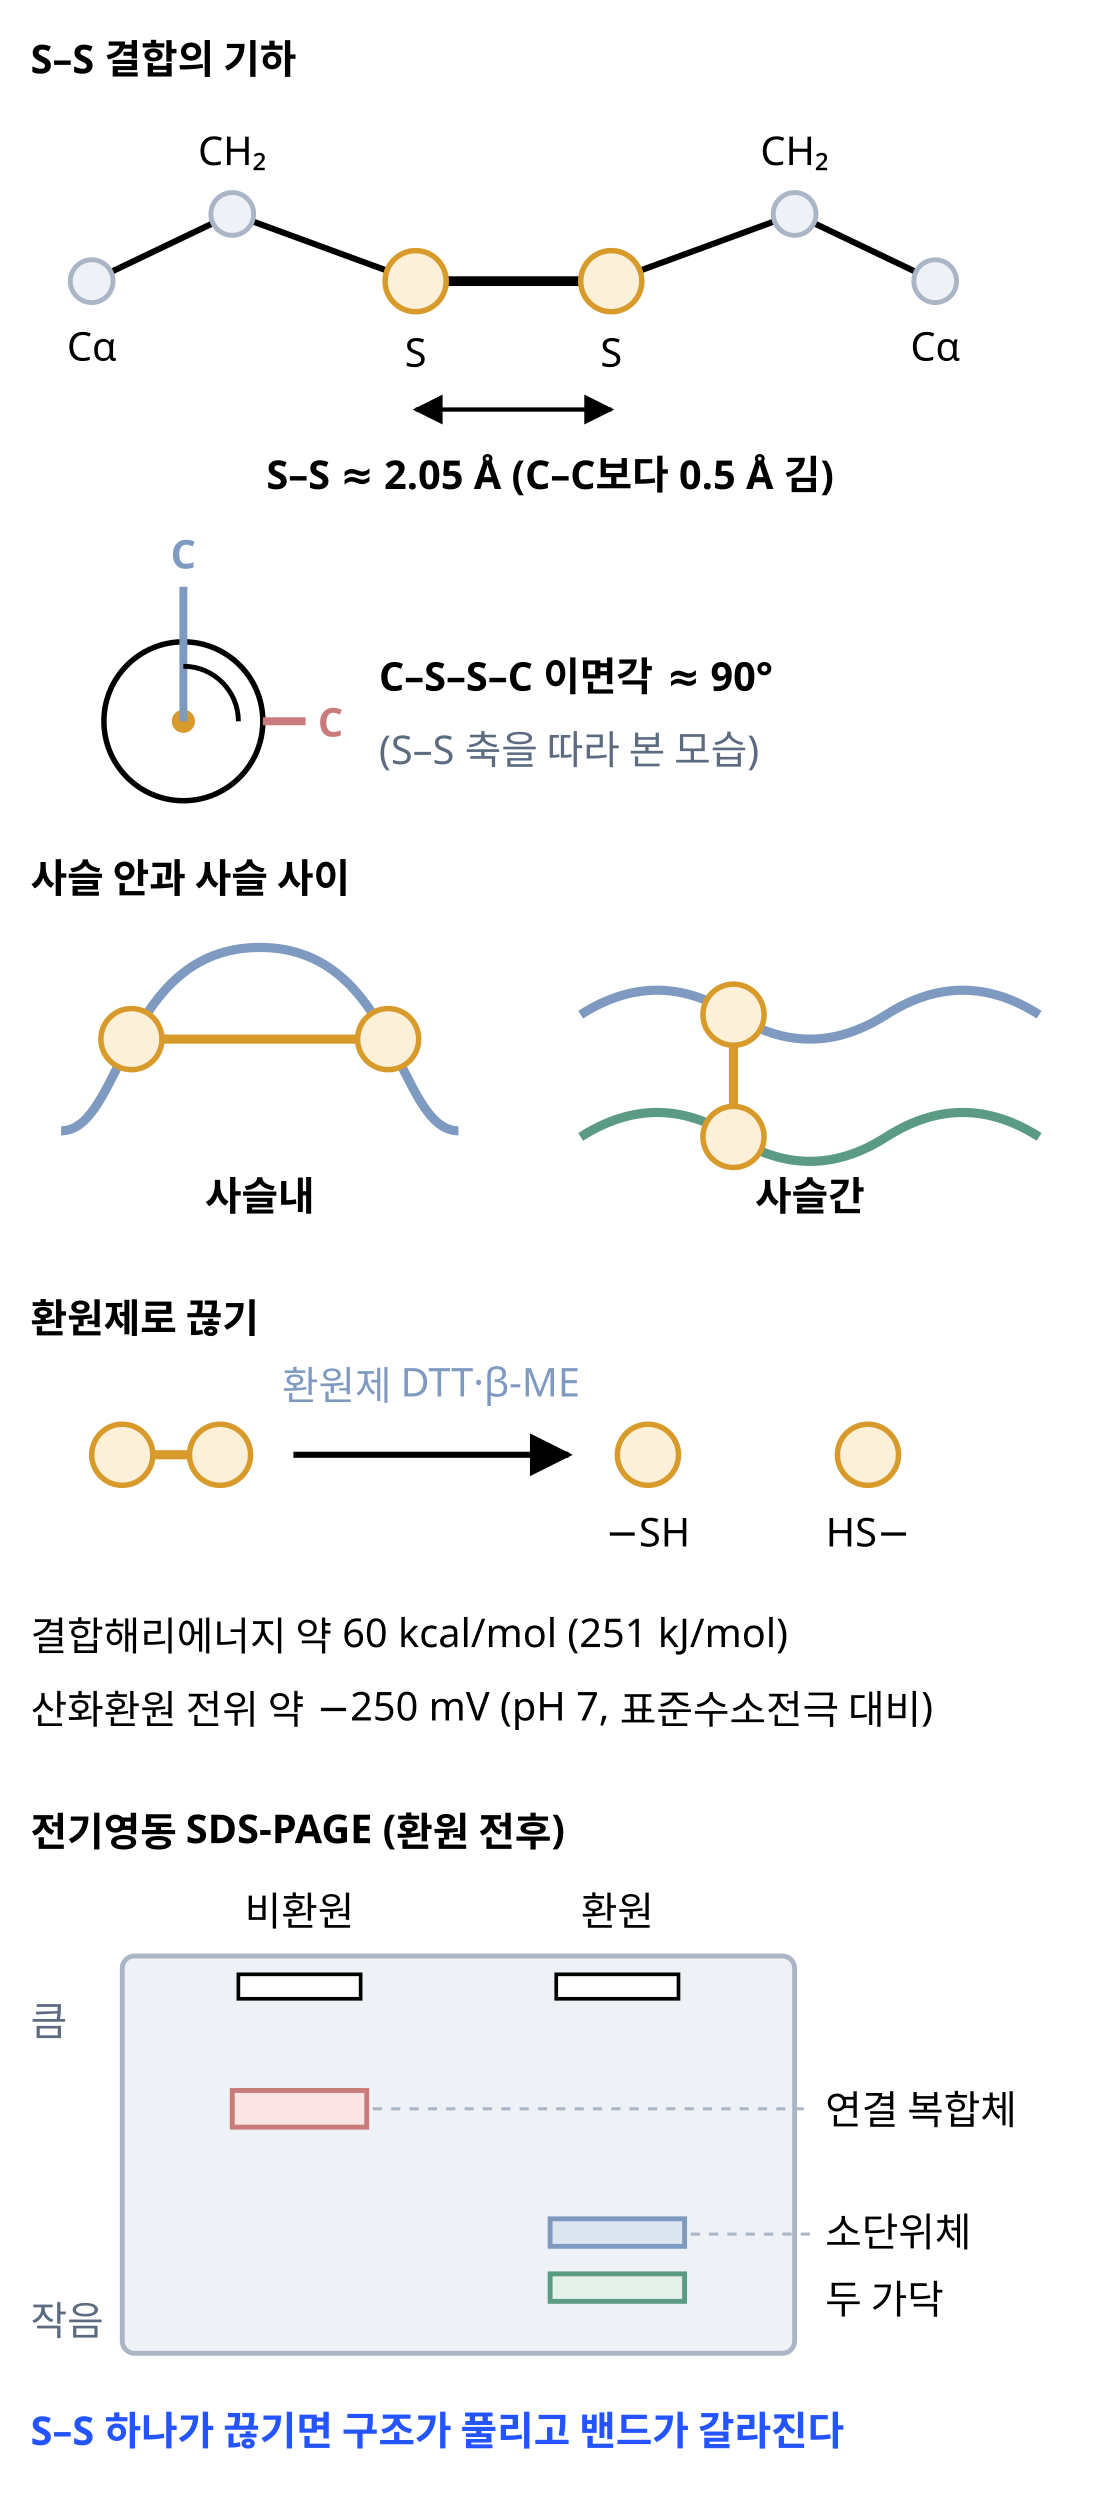
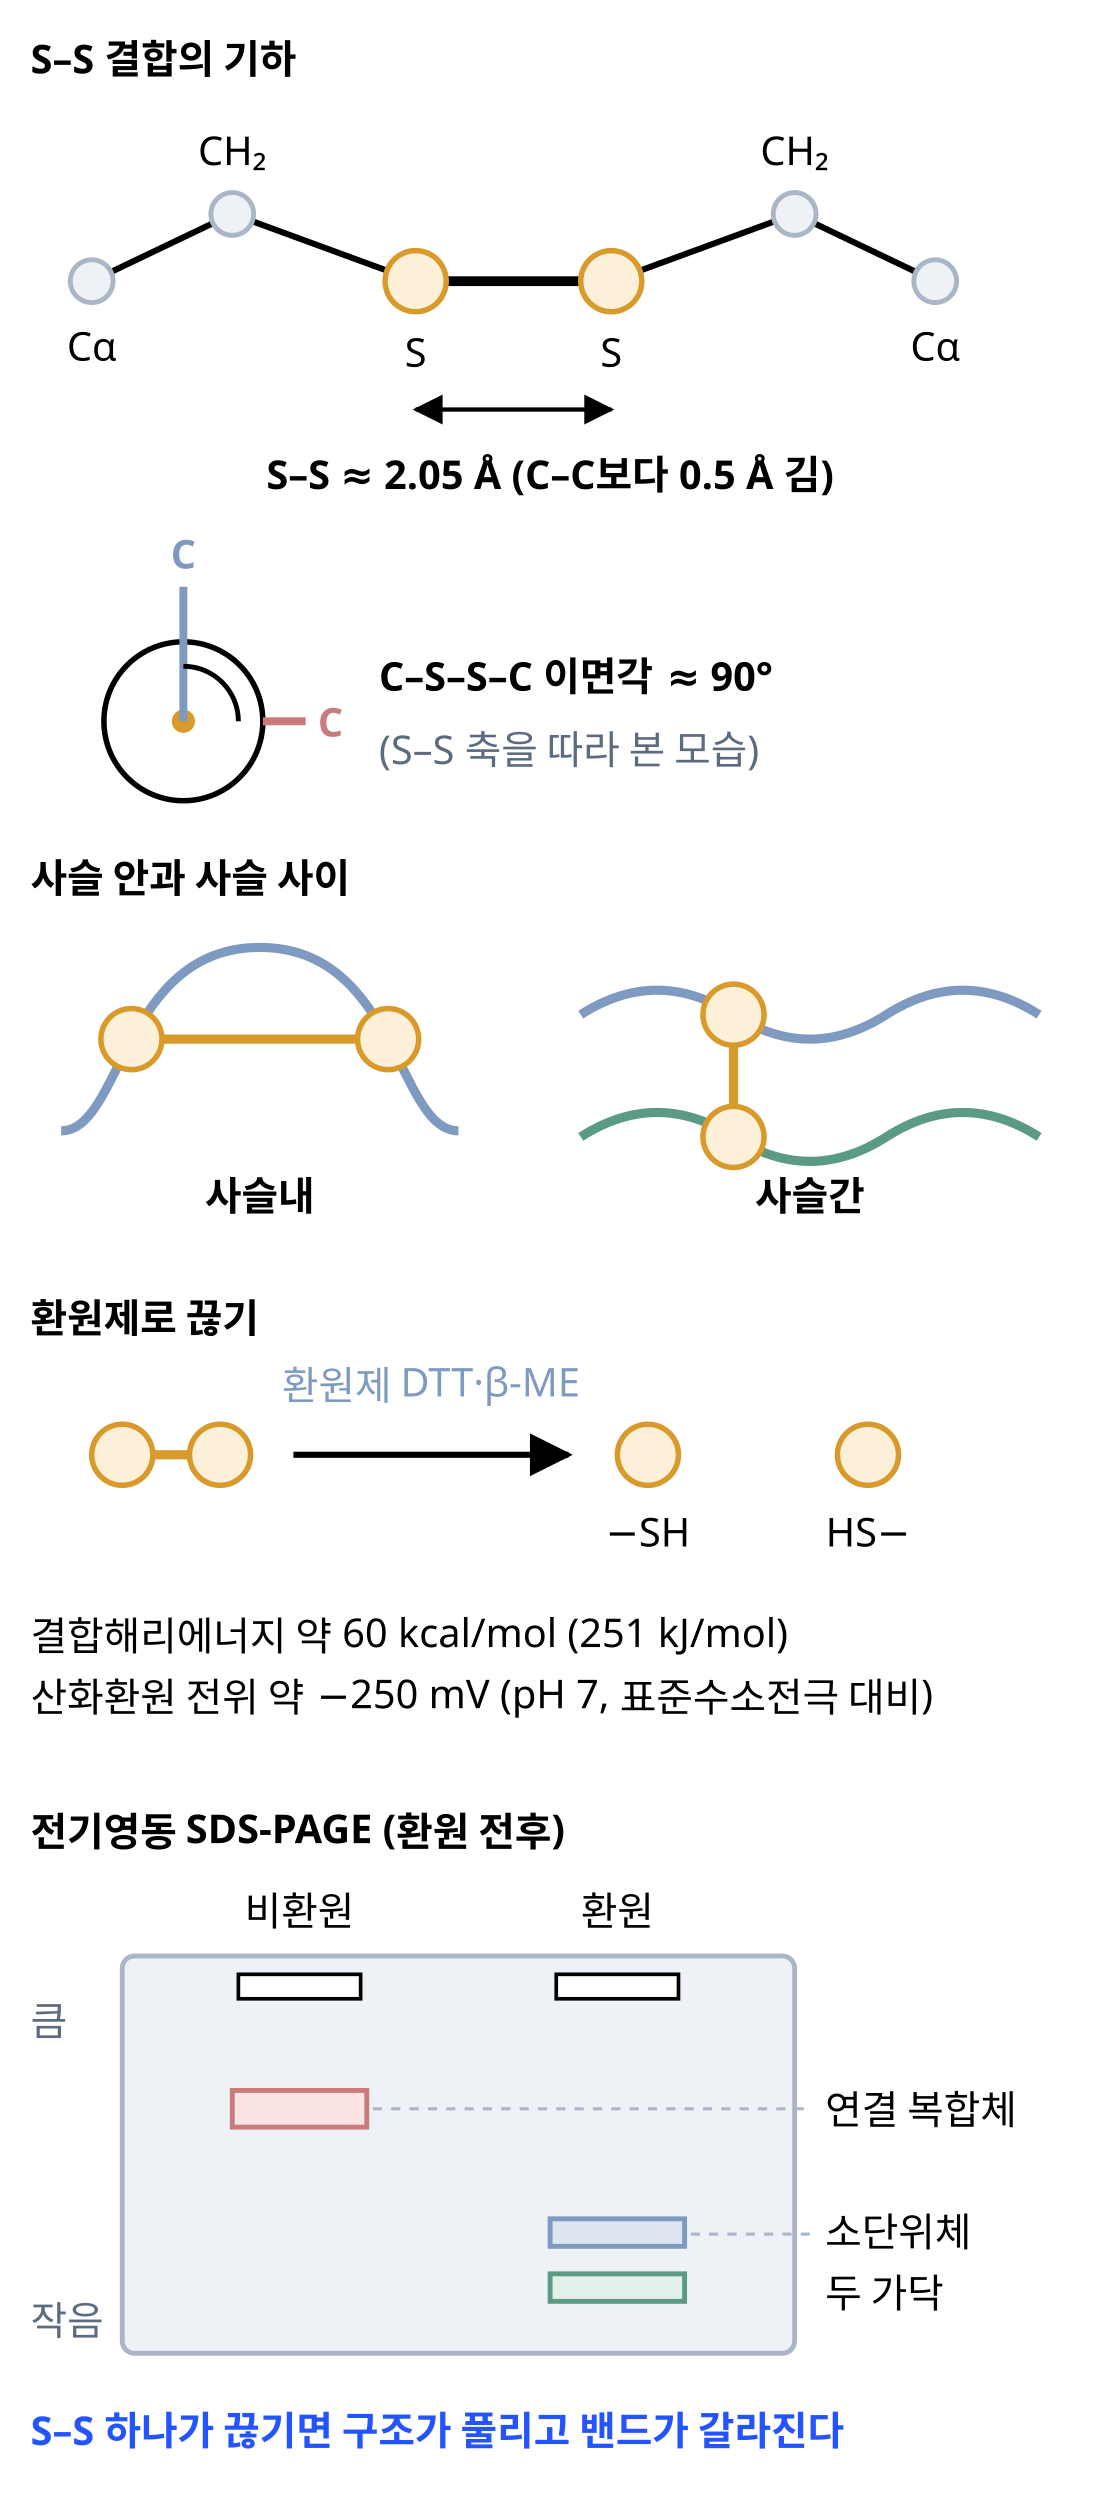
<svg xmlns="http://www.w3.org/2000/svg" class="si si-illus" viewBox="0 0 360 818" style="max-width:360px;color:var(--si-ink,var(--text,#1f2328))" role="img" aria-labelledby="disulfide-bond-t" font-family="'Pretendard','Noto Sans KR','Apple SD Gothic Neo',sans-serif" font-size="13" fill="currentColor">
  <defs>
    <marker id="disulfide-bond-ar" viewBox="0 0 10 10" refX="9" refY="5" markerWidth="7" markerHeight="7" orient="auto-start-reverse">
      <path d="M0,0L10,5L0,10z" style="fill:currentColor" />
    </marker>
  </defs>
  <text x="10" y="24" font-weight="700">S–S 결합의 기하</text>
  <line x1="30" y1="92" x2="76" y2="70" style="stroke:currentColor;fill:none" stroke-width="2" />
  <line x1="76" y1="70" x2="136" y2="92" style="stroke:currentColor;fill:none" stroke-width="2" />
  <line x1="136" y1="92" x2="200" y2="92" style="stroke:currentColor;fill:none" stroke-width="3.2" />
  <line x1="200" y1="92" x2="260" y2="70" style="stroke:currentColor;fill:none" stroke-width="2" />
  <line x1="260" y1="70" x2="306" y2="92" style="stroke:currentColor;fill:none" stroke-width="2" />
  <circle cx="30" cy="92" r="7" style="stroke:var(--si-gray-s,#aab6c6);fill:var(--si-gray-f,#eef1f6)" stroke-width="1.6" />
  <circle cx="76" cy="70" r="7" style="stroke:var(--si-gray-s,#aab6c6);fill:var(--si-gray-f,#eef1f6)" stroke-width="1.6" />
  <circle cx="136" cy="92" r="10" style="stroke:var(--si-amber-s,#d79a2b);fill:var(--si-amber-f,#fdf0d8)" stroke-width="1.8" />
  <circle cx="200" cy="92" r="10" style="stroke:var(--si-amber-s,#d79a2b);fill:var(--si-amber-f,#fdf0d8)" stroke-width="1.8" />
  <circle cx="260" cy="70" r="7" style="stroke:var(--si-gray-s,#aab6c6);fill:var(--si-gray-f,#eef1f6)" stroke-width="1.6" />
  <circle cx="306" cy="92" r="7" style="stroke:var(--si-gray-s,#aab6c6);fill:var(--si-gray-f,#eef1f6)" stroke-width="1.6" />
  <text x="30" y="118" text-anchor="middle">Cα</text>
  <text x="76" y="54" text-anchor="middle">CH₂</text>
  <text x="136" y="120" text-anchor="middle">S</text>
  <text x="200" y="120" text-anchor="middle">S</text>
  <text x="260" y="54" text-anchor="middle">CH₂</text>
  <text x="306" y="118" text-anchor="middle">Cα</text>
  <line x1="136" y1="134" x2="200" y2="134" style="stroke:currentColor;fill:none" stroke-width="1.4" marker-end="url(#disulfide-bond-ar)" marker-start="url(#disulfide-bond-ar)" />
  <text x="180" y="160" text-anchor="middle" font-weight="700">S–S ≈ 2.05 Å (C–C보다 0.5 Å 김)</text>
  <circle cx="60" cy="236" r="26" style="stroke:currentColor;fill:none" stroke-width="1.8" />
  <circle cx="60" cy="236" r="3" style="stroke:var(--si-amber-s,#d79a2b);fill:var(--si-amber-s,#d79a2b)" stroke-width="1.6" />
  <line x1="60" y1="236" x2="60" y2="192" style="stroke:var(--si-blue-s,#7f9ac0);fill:none" stroke-width="2.6" />
  <text x="60" y="186" text-anchor="middle" font-weight="700" style="fill:var(--si-blue-s,#7f9ac0)">C</text>
  <line x1="86" y1="236" x2="100" y2="236" style="stroke:var(--si-rose-s,#c97b7b);fill:none" stroke-width="2.6" />
  <text x="104" y="241" font-weight="700" style="fill:var(--si-rose-s,#c97b7b)">C</text>
  <path d="M60 218 A18 18 0 0 1 78 236" style="stroke:currentColor;fill:none" stroke-width="1.6" />
  <text x="124" y="226" font-weight="700">C–S–S–C 이면각 ≈ 90°</text>
  <text x="124" y="250" style="fill:var(--si-general,#5c6b7f)">(S–S 축을 따라 본 모습)</text>
  <text x="10" y="292" font-weight="700">사슬 안과 사슬 사이</text>
  <path d="M20 370 C 40 370, 40 310, 85 310 C 130 310, 130 370, 150 370" style="stroke:var(--si-blue-s,#7f9ac0);fill:none" stroke-width="3" />
  <line x1="43" y1="340" x2="127" y2="340" style="stroke:var(--si-amber-s,#d79a2b);fill:none" stroke-width="3" />
  <circle cx="43" cy="340" r="10" style="stroke:var(--si-amber-s,#d79a2b);fill:var(--si-amber-f,#fdf0d8)" stroke-width="1.8" />
  <circle cx="127" cy="340" r="10" style="stroke:var(--si-amber-s,#d79a2b);fill:var(--si-amber-f,#fdf0d8)" stroke-width="1.8" />
  <text x="85" y="396" text-anchor="middle" font-weight="700">사슬내</text>
  <path d="M190 332 Q 215 316 240 332 T 290 332 T 340 332" style="stroke:var(--si-blue-s,#7f9ac0);fill:none" stroke-width="3" />
  <path d="M190 372 Q 215 356 240 372 T 290 372 T 340 372" style="stroke:var(--si-green-s,#5b9b83);fill:none" stroke-width="3" />
  <line x1="240" y1="332" x2="240" y2="372" style="stroke:var(--si-amber-s,#d79a2b);fill:none" stroke-width="3" />
  <circle cx="240" cy="332" r="10" style="stroke:var(--si-amber-s,#d79a2b);fill:var(--si-amber-f,#fdf0d8)" stroke-width="1.8" />
  <circle cx="240" cy="372" r="10" style="stroke:var(--si-amber-s,#d79a2b);fill:var(--si-amber-f,#fdf0d8)" stroke-width="1.8" />
  <text x="265" y="396" text-anchor="middle" font-weight="700">사슬간</text>
  <text x="10" y="436" font-weight="700">환원제로 끊기</text>
  <line x1="40" y1="476" x2="72" y2="476" style="stroke:var(--si-amber-s,#d79a2b);fill:none" stroke-width="3" />
  <circle cx="40" cy="476" r="10" style="stroke:var(--si-amber-s,#d79a2b);fill:var(--si-amber-f,#fdf0d8)" stroke-width="1.8" />
  <circle cx="72" cy="476" r="10" style="stroke:var(--si-amber-s,#d79a2b);fill:var(--si-amber-f,#fdf0d8)" stroke-width="1.8" />
  <line x1="96" y1="476" x2="186" y2="476" style="stroke:currentColor;fill:none" stroke-width="2" marker-end="url(#disulfide-bond-ar)" />
  <text x="141" y="458" text-anchor="middle" style="fill:var(--si-blue-s,#7f9ac0)">환원제 DTT·β-ME</text>
  <circle cx="212" cy="476" r="10" style="stroke:var(--si-amber-s,#d79a2b);fill:var(--si-amber-f,#fdf0d8)" stroke-width="1.8" />
  <circle cx="284" cy="476" r="10" style="stroke:var(--si-amber-s,#d79a2b);fill:var(--si-amber-f,#fdf0d8)" stroke-width="1.8" />
  <text x="212" y="506" text-anchor="middle">−SH</text>
  <text x="284" y="506" text-anchor="middle">HS−</text>
  <text x="10" y="540">결합해리에너지 약 60 kcal/mol (251 kJ/mol)</text>
-   <text x="10" y="564">산화환원 전위 약 −250 mV (pH 7, 표준수소전극 대비)</text>
+   <text x="10" y="560">산화환원 전위 약 −250 mV (pH 7, 표준수소전극 대비)</text>
  <text x="10" y="604" font-weight="700">전기영동 SDS-PAGE (환원 전후)</text>
  <rect x="40" y="640" width="220" height="130" rx="4" style="stroke:var(--si-gray-s,#aab6c6);fill:var(--si-gray-f,#eef1f6)" stroke-width="1.6" />
  <rect x="78" y="646" width="40" height="8" style="stroke:currentColor;fill:var(--si-bg,#ffffff)" stroke-width="1.2" />
  <rect x="182" y="646" width="40" height="8" style="stroke:currentColor;fill:var(--si-bg,#ffffff)" stroke-width="1.2" />
  <text x="98" y="630" text-anchor="middle">비환원</text>
  <text x="202" y="630" text-anchor="middle">환원</text>
  <rect x="76" y="684" width="44" height="12" style="stroke:var(--si-rose-s,#c97b7b);fill:var(--si-rose-f,#fbe4e4)" stroke-width="1.6" />
  <rect x="180" y="726" width="44" height="9" style="stroke:var(--si-blue-s,#7f9ac0);fill:var(--si-blue-f,#dde5f0)" stroke-width="1.6" />
  <rect x="180" y="744" width="44" height="9" style="stroke:var(--si-green-s,#5b9b83);fill:var(--si-green-f,#e3f1ea)" stroke-width="1.6" />
  <text x="270" y="695">연결 복합체</text>
  <line x1="122" y1="690" x2="266" y2="690" style="stroke:var(--si-gray-s,#aab6c6);fill:none" stroke-width="1" stroke-dasharray="3 3" />
  <text x="270" y="735">소단위체</text>
-   <text x="270" y="757">두 가닥</text>
+   <text x="270" y="755">두 가닥</text>
  <line x1="226" y1="731" x2="266" y2="731" style="stroke:var(--si-gray-s,#aab6c6);fill:none" stroke-width="1" stroke-dasharray="3 3" />
  <text x="10" y="666" style="fill:var(--si-general,#5c6b7f)">큼</text>
  <text x="10" y="764" style="fill:var(--si-general,#5c6b7f)">작음</text>
  <text x="10" y="800" font-weight="700" style="fill:var(--si-accent,#2454ff)">S–S 하나가 끊기면 구조가 풀리고 밴드가 갈라진다</text>
</svg>
